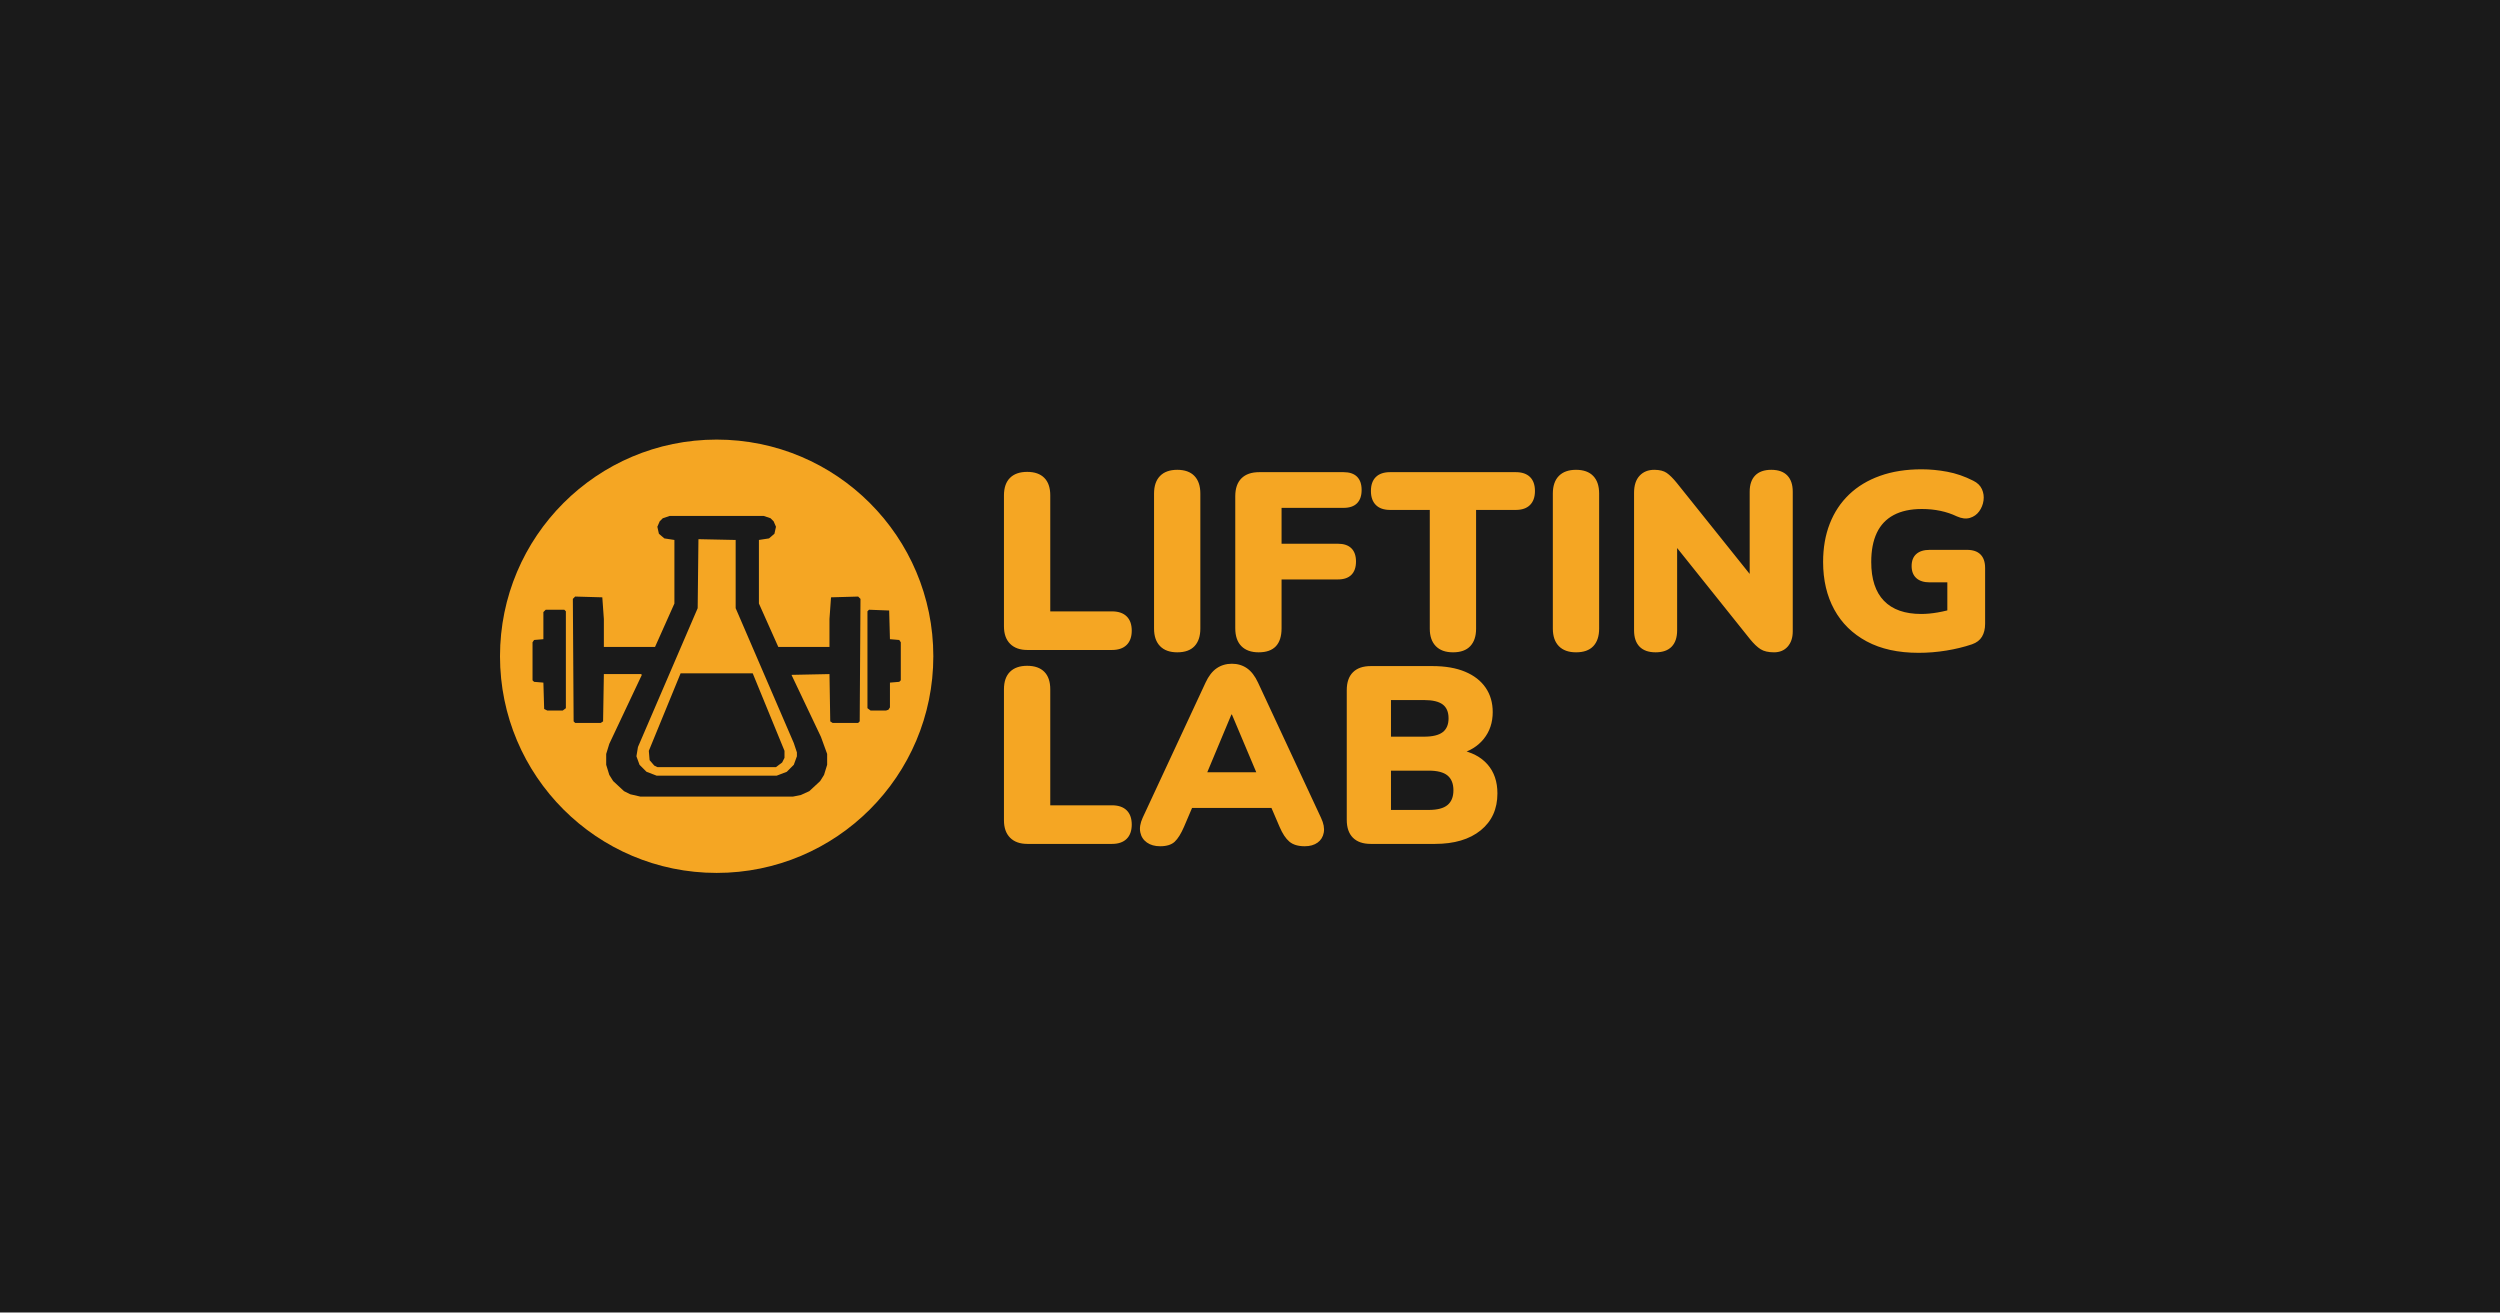
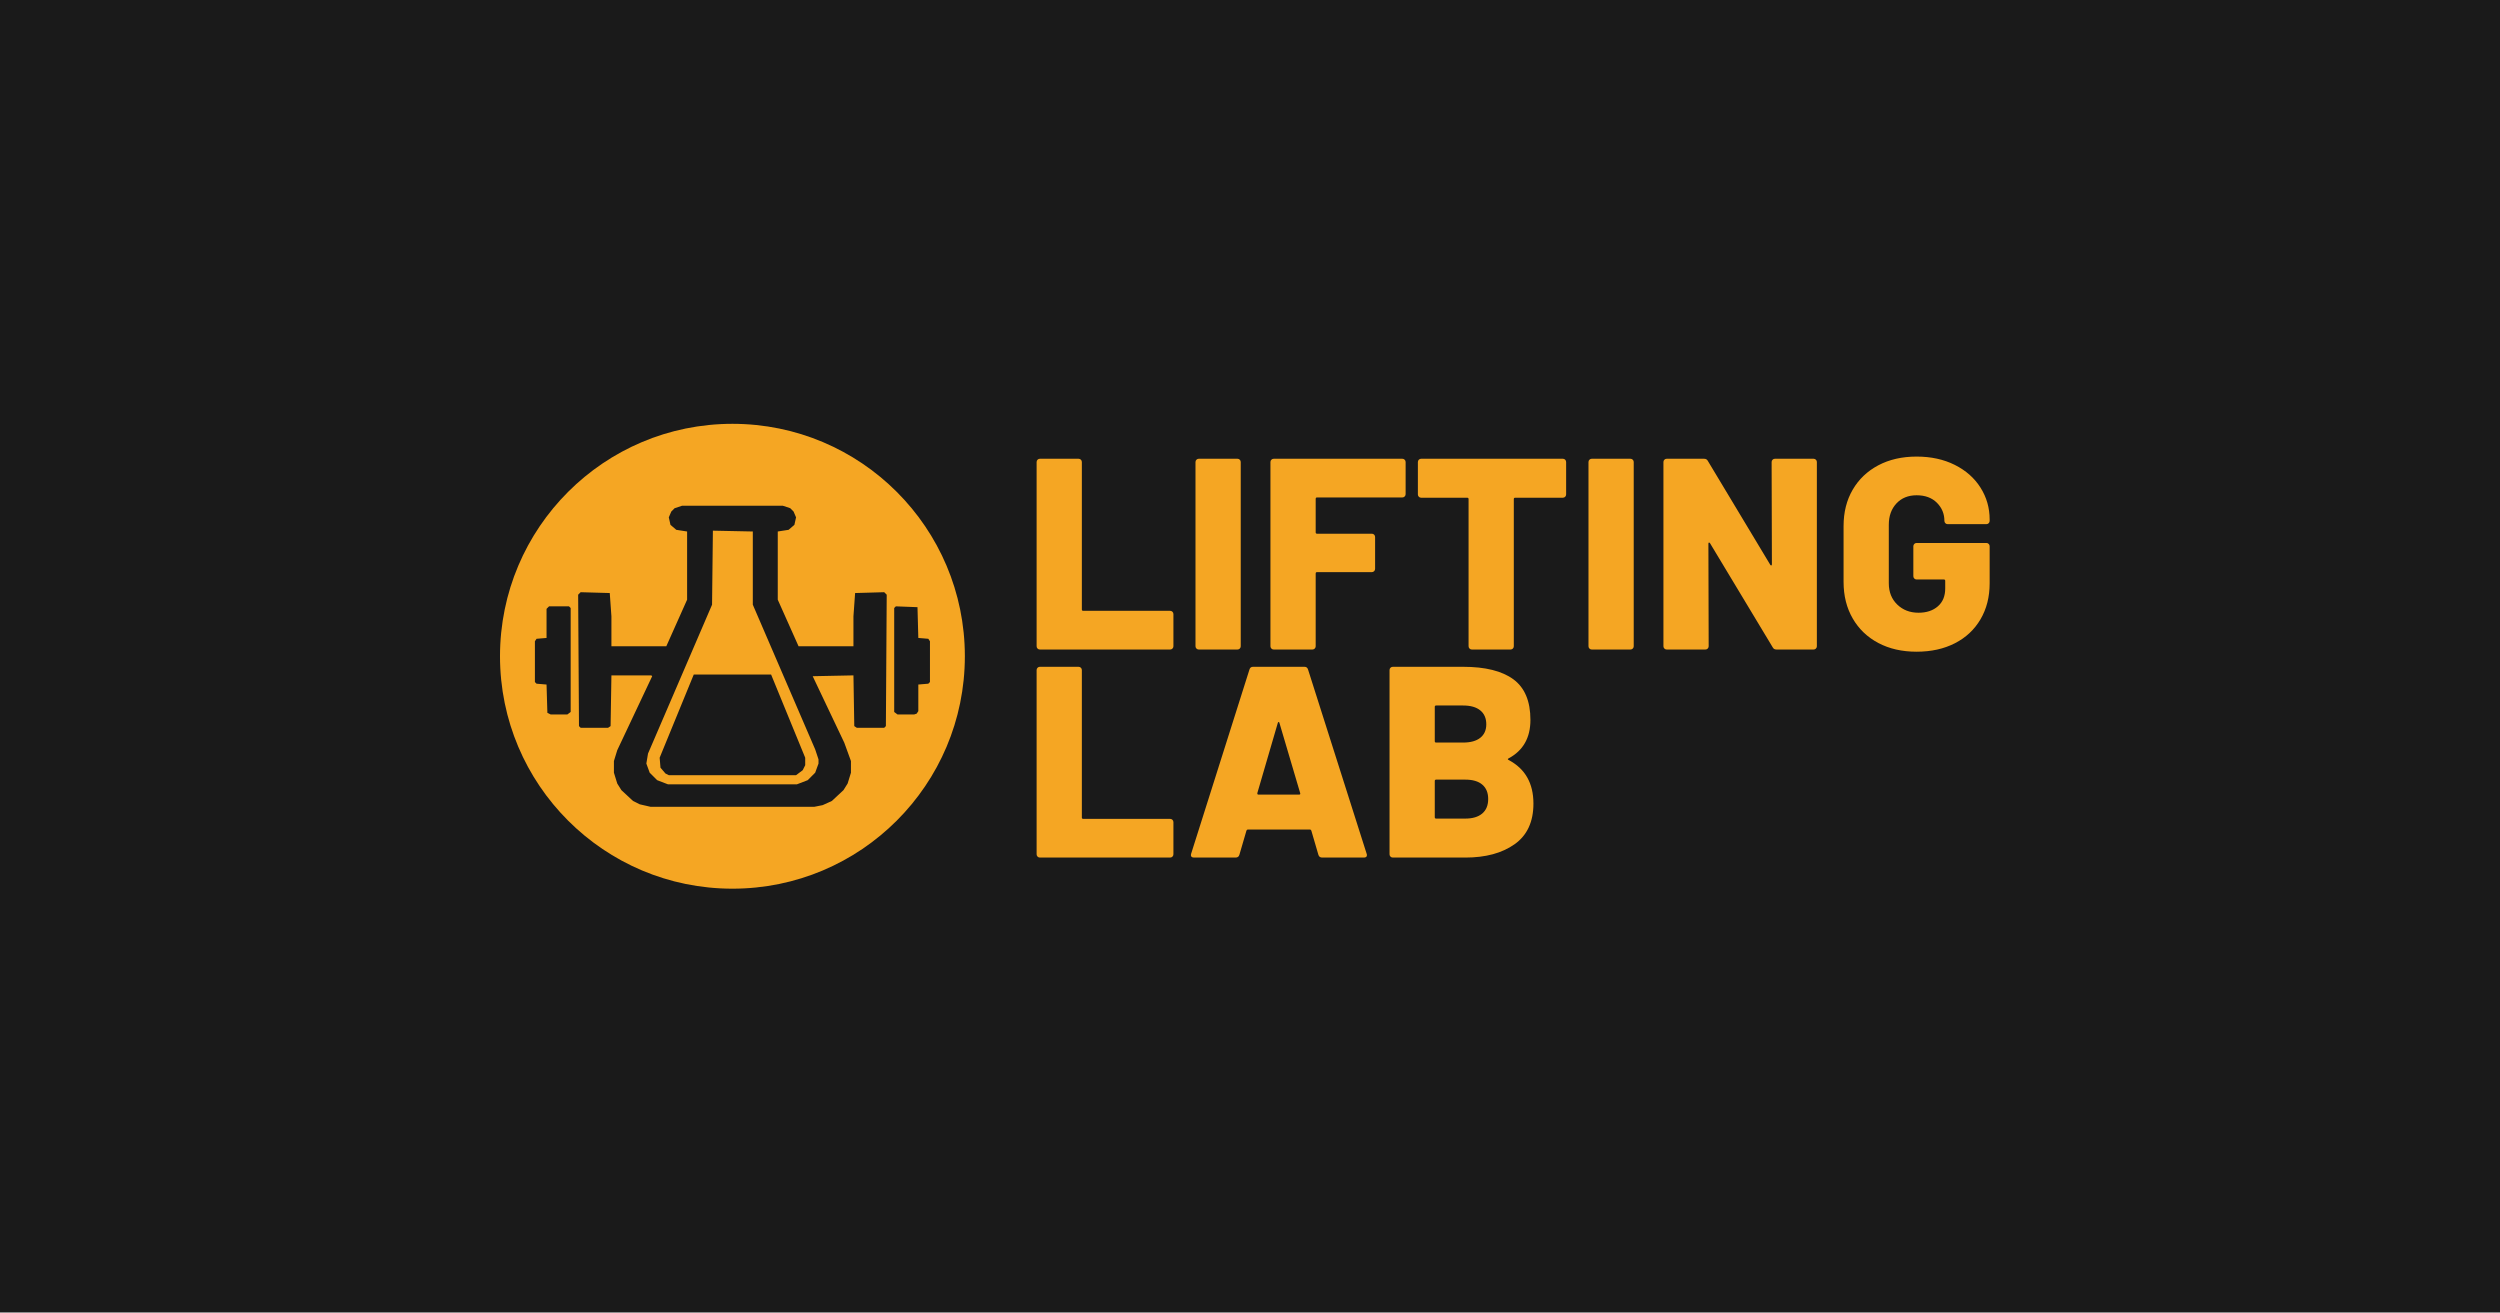
<svg xmlns="http://www.w3.org/2000/svg" width="1200" height="630" viewBox="0 0 1200 630">
  <rect width="1200" height="630" fill="#1a1a1a" />
-   <g transform="translate(240.000 211.002) scale(4.62214)">
+   <g transform="translate(240.000 203.434) scale(4.958507)">
    <g fill="#f5a623">
      <path transform="matrix(0.3042978,0,0,0.3042978,37.00919,-42.35428)" d="m -59.984,218.948 -10.848,26.458 0.265,3.175 1.587,1.852 1.058,0.529 h 40.481 l 2.117,-1.587 0.794,-1.587 v -2.381 l -10.848,-26.458 z m -3.704,-53.71 -2.381,0.794 -1.058,1.058 -0.794,1.852 0.529,2.381 1.852,1.587 3.44,0.529 v 21.696 l -6.615,14.817 h -17.462 v -9.525 l -0.529,-7.408 -9.26,-0.265 -0.794,0.794 0.265,41.804 0.529,0.529 h 8.731 l 0.794,-0.529 0.265,-16.14 h 12.7 l 0.265,0.265 -11.113,23.548 -1.058,3.44 v 3.704 l 1.058,3.44 1.323,2.117 3.704,3.44 2.117,1.058 3.44,0.794 h 52.123 l 2.646,-0.529 2.91,-1.323 3.704,-3.44 1.323,-2.117 1.058,-3.44 v -3.704 l -2.117,-5.821 -10.054,-21.167 12.965,-0.265 0.265,16.14 0.794,0.529 H 0.606 l 0.529,-0.529 0.265,-41.804 -0.794,-0.794 -9.26,0.265 -0.529,7.408 v 9.525 h -17.462 l -6.615,-14.817 v -21.696 l 3.44,-0.529 1.852,-1.587 0.529,-2.381 -0.794,-1.852 -1.058,-1.058 -2.381,-0.794 z m 9.79,7.938 12.7,0.265 v 23.283 l 19.844,46.038 1.058,3.175 v 1.323 l -1.058,2.91 -2.381,2.381 -3.44,1.323 h -41.01 l -3.44,-1.323 -2.381,-2.381 -1.058,-2.91 0.529,-3.175 20.373,-47.36 z m -52.123,24.077 -0.794,0.794 v 9.26 l -3.175,0.265 -0.529,0.794 v 12.965 l 0.529,0.529 3.175,0.265 0.265,8.996 1.058,0.529 h 5.292 l 1.058,-0.794 v -33.073 l -0.529,-0.529 z m 110.331,0 -0.529,0.529 v 33.073 l 1.058,0.794 h 5.292 l 0.794,-0.265 0.529,-0.794 v -8.467 l 3.175,-0.265 0.529,-0.529 v -12.965 l -0.529,-0.794 -3.175,-0.265 -0.265,-9.79 z m 21.95,15.875 a 73.941,73.941 0 0 1 -73.941,73.941 73.941,73.941 0 0 1 -73.941,-73.941 73.941,73.941 0 0 1 73.941,-73.941 73.941,73.941 0 0 1 73.941,73.941 z" />
-       <path transform="translate(50.653,21.849)" d="M4.121 0Q2.958 0 2.32 -0.642Q1.682 -1.285 1.682 -2.448V-16.057Q1.682 -17.246 2.307 -17.871Q2.932 -18.496 4.095 -18.496Q5.258 -18.496 5.874 -17.871Q6.491 -17.246 6.491 -16.057V-4.009H12.899Q13.891 -4.009 14.421 -3.492Q14.952 -2.975 14.952 -2.009Q14.952 -1.044 14.421 -0.522Q13.891 0 12.899 0ZM19.681 0.243Q18.517 0.243 17.893 -0.399Q17.268 -1.042 17.268 -2.222V-16.245Q17.268 -17.435 17.893 -18.073Q18.517 -18.71 19.681 -18.71Q20.844 -18.71 21.46 -18.073Q22.076 -17.435 22.076 -16.245V-2.222Q22.076 -1.042 21.473 -0.399Q20.87 0.243 19.681 0.243ZM28.134 0.243Q26.971 0.243 26.337 -0.399Q25.703 -1.042 25.703 -2.257V-15.967Q25.703 -17.182 26.345 -17.825Q26.988 -18.467 28.203 -18.467H36.944Q37.876 -18.467 38.35 -17.993Q38.825 -17.519 38.825 -16.622Q38.825 -15.716 38.35 -15.237Q37.876 -14.758 36.944 -14.758H30.511V-11.034H36.36Q37.283 -11.034 37.762 -10.56Q38.241 -10.086 38.241 -9.189Q38.241 -8.283 37.762 -7.804Q37.283 -7.325 36.36 -7.325H30.511V-2.257Q30.511 0.243 28.134 0.243ZM48.316 0.243Q47.153 0.243 46.528 -0.399Q45.903 -1.042 45.903 -2.205V-14.544H41.782Q40.817 -14.544 40.303 -15.057Q39.79 -15.571 39.79 -16.51Q39.79 -17.459 40.303 -17.963Q40.817 -18.467 41.782 -18.467H54.833Q55.798 -18.467 56.312 -17.963Q56.825 -17.459 56.825 -16.51Q56.825 -15.571 56.312 -15.057Q55.798 -14.544 54.833 -14.544H50.711V-2.205Q50.711 -1.042 50.108 -0.399Q49.505 0.243 48.316 0.243ZM61.094 0.243Q59.931 0.243 59.306 -0.399Q58.682 -1.042 58.682 -2.222V-16.245Q58.682 -17.435 59.306 -18.073Q59.931 -18.71 61.094 -18.71Q62.258 -18.71 62.874 -18.073Q63.49 -17.435 63.49 -16.245V-2.222Q63.49 -1.042 62.887 -0.399Q62.284 0.243 61.094 0.243ZM69.357 0.243Q68.263 0.243 67.69 -0.343Q67.117 -0.93 67.117 -2.033V-16.331Q67.117 -17.478 67.69 -18.094Q68.263 -18.71 69.219 -18.71Q70.039 -18.71 70.508 -18.387Q70.976 -18.064 71.562 -17.34L79.872 -6.964H79.124V-16.443Q79.124 -17.537 79.697 -18.124Q80.271 -18.71 81.365 -18.71Q82.459 -18.71 83.028 -18.124Q83.596 -17.537 83.596 -16.443V-1.931Q83.596 -0.946 83.071 -0.352Q82.545 0.243 81.649 0.243Q80.762 0.243 80.249 -0.085Q79.737 -0.412 79.15 -1.137L70.85 -11.513H71.589V-2.033Q71.589 -0.93 71.02 -0.343Q70.452 0.243 69.357 0.243ZM96.666 0.295Q93.484 0.295 91.275 -0.891Q89.066 -2.077 87.907 -4.198Q86.749 -6.32 86.749 -9.144Q86.749 -11.344 87.441 -13.116Q88.133 -14.888 89.451 -16.149Q90.769 -17.41 92.667 -18.086Q94.564 -18.763 96.974 -18.763Q98.291 -18.763 99.645 -18.509Q101 -18.256 102.326 -17.585Q102.989 -17.264 103.242 -16.702Q103.495 -16.141 103.407 -15.516Q103.318 -14.892 102.955 -14.393Q102.592 -13.895 101.992 -13.716Q101.393 -13.537 100.635 -13.876Q99.857 -14.251 98.944 -14.446Q98.031 -14.641 97.008 -14.641Q95.253 -14.641 94.076 -14.011Q92.899 -13.38 92.323 -12.156Q91.747 -10.931 91.747 -9.144Q91.747 -6.474 93.067 -5.107Q94.387 -3.74 96.94 -3.74Q97.737 -3.74 98.661 -3.9Q99.584 -4.059 100.522 -4.359L99.65 -2.531V-7.023H97.822Q96.916 -7.023 96.429 -7.464Q95.941 -7.905 95.941 -8.716Q95.941 -9.535 96.429 -9.967Q96.916 -10.398 97.822 -10.398H101.693Q102.615 -10.398 103.094 -9.919Q103.573 -9.44 103.573 -8.518V-2.721Q103.573 -1.927 103.25 -1.384Q102.927 -0.84 102.212 -0.59Q100.976 -0.171 99.541 0.062Q98.107 0.295 96.666 0.295Z" />
-       <path transform="translate(50.653,41.988)" d="M4.121 0Q2.958 0 2.32 -0.642Q1.682 -1.285 1.682 -2.448V-16.057Q1.682 -17.246 2.307 -17.871Q2.932 -18.496 4.095 -18.496Q5.258 -18.496 5.874 -17.871Q6.491 -17.246 6.491 -16.057V-4.009H12.899Q13.891 -4.009 14.421 -3.492Q14.952 -2.975 14.952 -2.009Q14.952 -1.044 14.421 -0.522Q13.891 0 12.899 0ZM17.902 0.243Q17.072 0.243 16.525 -0.145Q15.978 -0.534 15.841 -1.203Q15.704 -1.871 16.083 -2.708L22.614 -16.744Q23.088 -17.771 23.773 -18.241Q24.459 -18.71 25.355 -18.71Q26.242 -18.71 26.919 -18.241Q27.596 -17.771 28.07 -16.744L34.61 -2.708Q35.015 -1.854 34.895 -1.181Q34.774 -0.508 34.249 -0.132Q33.723 0.243 32.92 0.243Q31.885 0.243 31.321 -0.236Q30.756 -0.715 30.307 -1.766L28.889 -5.069L30.739 -3.734H19.935L21.785 -5.069L20.376 -1.766Q19.918 -0.706 19.418 -0.231Q18.917 0.243 17.902 0.243ZM25.302 -13.438 22.271 -6.187 21.523 -7.443H29.151L28.413 -6.187L25.355 -13.438ZM39.781 0Q38.566 0 37.923 -0.642Q37.281 -1.285 37.281 -2.5V-15.967Q37.281 -17.182 37.923 -17.825Q38.566 -18.467 39.781 -18.467H46.185Q48.174 -18.467 49.569 -17.883Q50.965 -17.298 51.702 -16.224Q52.439 -15.15 52.439 -13.69Q52.439 -12.064 51.512 -10.911Q50.584 -9.759 48.991 -9.349V-9.776Q50.88 -9.421 51.904 -8.25Q52.927 -7.08 52.927 -5.244Q52.927 -2.815 51.189 -1.408Q49.45 0 46.44 0ZM41.874 -3.528H45.787Q47.133 -3.528 47.745 -4.038Q48.358 -4.548 48.358 -5.568Q48.358 -6.598 47.745 -7.104Q47.133 -7.609 45.787 -7.609H41.874ZM41.874 -11.137H45.308Q46.635 -11.137 47.244 -11.604Q47.853 -12.071 47.853 -13.046Q47.853 -14.022 47.244 -14.481Q46.635 -14.939 45.308 -14.939H41.874Z" />
+       <path transform="translate(50.653,21.849)" d="M1.293 -0.317V-18.151Q1.293 -18.283 1.385 -18.375Q1.477 -18.467 1.609 -18.467H5.355Q5.487 -18.467 5.58 -18.375Q5.672 -18.283 5.672 -18.151V-3.878Q5.672 -3.746 5.804 -3.746H14.22Q14.352 -3.746 14.444 -3.654Q14.536 -3.562 14.536 -3.43V-0.317Q14.536 -0.185 14.444 -0.092Q14.352 0 14.22 0H1.609Q1.477 0 1.385 -0.092Q1.293 -0.185 1.293 -0.317ZM16.673 -0.317V-18.151Q16.673 -18.283 16.766 -18.375Q16.858 -18.467 16.99 -18.467H20.736Q20.868 -18.467 20.96 -18.375Q21.053 -18.283 21.053 -18.151V-0.317Q21.053 -0.185 20.96 -0.092Q20.868 0 20.736 0H16.99Q16.858 0 16.766 -0.092Q16.673 -0.185 16.673 -0.317ZM36.697 -14.721H28.439Q28.308 -14.721 28.308 -14.589V-11.344Q28.308 -11.212 28.439 -11.212H33.742Q33.874 -11.212 33.966 -11.12Q34.059 -11.028 34.059 -10.896V-7.809Q34.059 -7.677 33.966 -7.585Q33.874 -7.492 33.742 -7.492H28.439Q28.308 -7.492 28.308 -7.36V-0.317Q28.308 -0.185 28.215 -0.092Q28.123 0 27.991 0H24.245Q24.113 0 24.021 -0.092Q23.928 -0.185 23.928 -0.317V-18.151Q23.928 -18.283 24.021 -18.375Q24.113 -18.467 24.245 -18.467H36.697Q36.829 -18.467 36.921 -18.375Q37.014 -18.283 37.014 -18.151V-15.038Q37.014 -14.906 36.921 -14.813Q36.829 -14.721 36.697 -14.721ZM52.552 -18.151V-15.011Q52.552 -14.879 52.46 -14.787Q52.368 -14.695 52.236 -14.695H47.619Q47.487 -14.695 47.487 -14.563V-0.317Q47.487 -0.185 47.395 -0.092Q47.302 0 47.171 0H43.424Q43.292 0 43.2 -0.092Q43.108 -0.185 43.108 -0.317V-14.563Q43.108 -14.695 42.976 -14.695H38.517Q38.385 -14.695 38.293 -14.787Q38.201 -14.879 38.201 -15.011V-18.151Q38.201 -18.283 38.293 -18.375Q38.385 -18.467 38.517 -18.467H52.236Q52.368 -18.467 52.46 -18.375Q52.552 -18.283 52.552 -18.151ZM54.716 -0.317V-18.151Q54.716 -18.283 54.808 -18.375Q54.9 -18.467 55.032 -18.467H58.778Q58.91 -18.467 59.003 -18.375Q59.095 -18.283 59.095 -18.151V-0.317Q59.095 -0.185 59.003 -0.092Q58.91 0 58.778 0H55.032Q54.9 0 54.808 -0.092Q54.716 -0.185 54.716 -0.317ZM72.761 -18.467H76.507Q76.639 -18.467 76.731 -18.375Q76.824 -18.283 76.824 -18.151V-0.317Q76.824 -0.185 76.731 -0.092Q76.639 0 76.507 0H72.919Q72.655 0 72.55 -0.211L66.482 -10.289Q66.429 -10.368 66.376 -10.355Q66.324 -10.342 66.324 -10.236L66.35 -0.317Q66.35 -0.185 66.258 -0.092Q66.165 0 66.033 0H62.287Q62.155 0 62.063 -0.092Q61.971 -0.185 61.971 -0.317V-18.151Q61.971 -18.283 62.063 -18.375Q62.155 -18.467 62.287 -18.467H65.902Q66.165 -18.467 66.271 -18.256L72.312 -8.205Q72.365 -8.126 72.418 -8.139Q72.471 -8.152 72.471 -8.257L72.444 -18.151Q72.444 -18.283 72.537 -18.375Q72.629 -18.467 72.761 -18.467ZM79.409 -6.543V-11.951Q79.409 -13.956 80.293 -15.473Q81.177 -16.99 82.773 -17.834Q84.369 -18.678 86.479 -18.678Q88.563 -18.678 90.173 -17.874Q91.782 -17.069 92.666 -15.671Q93.55 -14.273 93.55 -12.584V-12.452Q93.55 -12.32 93.457 -12.228Q93.365 -12.136 93.233 -12.136H89.487Q89.355 -12.136 89.263 -12.228Q89.17 -12.32 89.17 -12.452Q89.17 -13.481 88.445 -14.207Q87.719 -14.932 86.479 -14.932Q85.266 -14.932 84.527 -14.141Q83.788 -13.349 83.788 -12.083V-6.411Q83.788 -5.144 84.606 -4.353Q85.424 -3.562 86.664 -3.562Q87.825 -3.562 88.537 -4.182Q89.249 -4.801 89.249 -5.91V-6.648Q89.249 -6.78 89.117 -6.78H86.479Q86.347 -6.78 86.255 -6.872Q86.163 -6.965 86.163 -7.097V-9.999Q86.163 -10.131 86.255 -10.223Q86.347 -10.315 86.479 -10.315H93.233Q93.365 -10.315 93.457 -10.223Q93.55 -10.131 93.55 -9.999V-6.411Q93.55 -4.432 92.666 -2.928Q91.782 -1.425 90.186 -0.607Q88.59 0.211 86.479 0.211Q84.369 0.211 82.773 -0.633Q81.177 -1.477 80.293 -3.008Q79.409 -4.538 79.409 -6.543Z" />
+       <path transform="translate(50.653,41.988)" d="M1.293 -0.317V-18.151Q1.293 -18.283 1.385 -18.375Q1.477 -18.467 1.609 -18.467H5.355Q5.487 -18.467 5.58 -18.375Q5.672 -18.283 5.672 -18.151V-3.878Q5.672 -3.746 5.804 -3.746H14.22Q14.352 -3.746 14.444 -3.654Q14.536 -3.562 14.536 -3.43V-0.317Q14.536 -0.185 14.444 -0.092Q14.352 0 14.22 0H1.609Q1.477 0 1.385 -0.092Q1.293 -0.185 1.293 -0.317ZM28.571 -0.264 27.885 -2.612Q27.833 -2.717 27.754 -2.717H21.739Q21.659 -2.717 21.607 -2.612L20.921 -0.264Q20.842 0 20.551 0H16.515Q16.357 0 16.278 -0.092Q16.198 -0.185 16.251 -0.369L21.897 -18.203Q21.976 -18.467 22.24 -18.467H27.226Q27.49 -18.467 27.569 -18.203L33.241 -0.369Q33.267 -0.317 33.267 -0.237Q33.267 0 32.977 0H28.941Q28.651 0 28.571 -0.264ZM22.767 -6.094H26.698Q26.857 -6.094 26.804 -6.252L24.799 -13.033Q24.772 -13.138 24.72 -13.125Q24.667 -13.112 24.641 -13.033L22.662 -6.252Q22.636 -6.094 22.767 -6.094ZM46.986 -9.445Q49.387 -8.178 49.387 -5.224Q49.387 -2.585 47.566 -1.293Q45.746 0 42.791 0H35.774Q35.642 0 35.549 -0.092Q35.457 -0.185 35.457 -0.317V-18.151Q35.457 -18.283 35.549 -18.375Q35.642 -18.467 35.774 -18.467H42.58Q45.799 -18.467 47.448 -17.254Q49.096 -16.04 49.096 -13.323Q49.096 -10.737 46.986 -9.603Q46.828 -9.524 46.986 -9.445ZM39.836 -14.589V-11.265Q39.836 -11.133 39.968 -11.133H42.58Q43.662 -11.133 44.242 -11.595Q44.823 -12.056 44.823 -12.901Q44.823 -13.771 44.242 -14.246Q43.662 -14.721 42.58 -14.721H39.968Q39.836 -14.721 39.836 -14.589ZM45.007 -5.672Q45.007 -6.569 44.44 -7.057Q43.873 -7.545 42.791 -7.545H39.968Q39.836 -7.545 39.836 -7.413V-3.904Q39.836 -3.773 39.968 -3.773H42.791Q43.846 -3.773 44.427 -4.261Q45.007 -4.749 45.007 -5.672Z" />
    </g>
  </g>
</svg>
